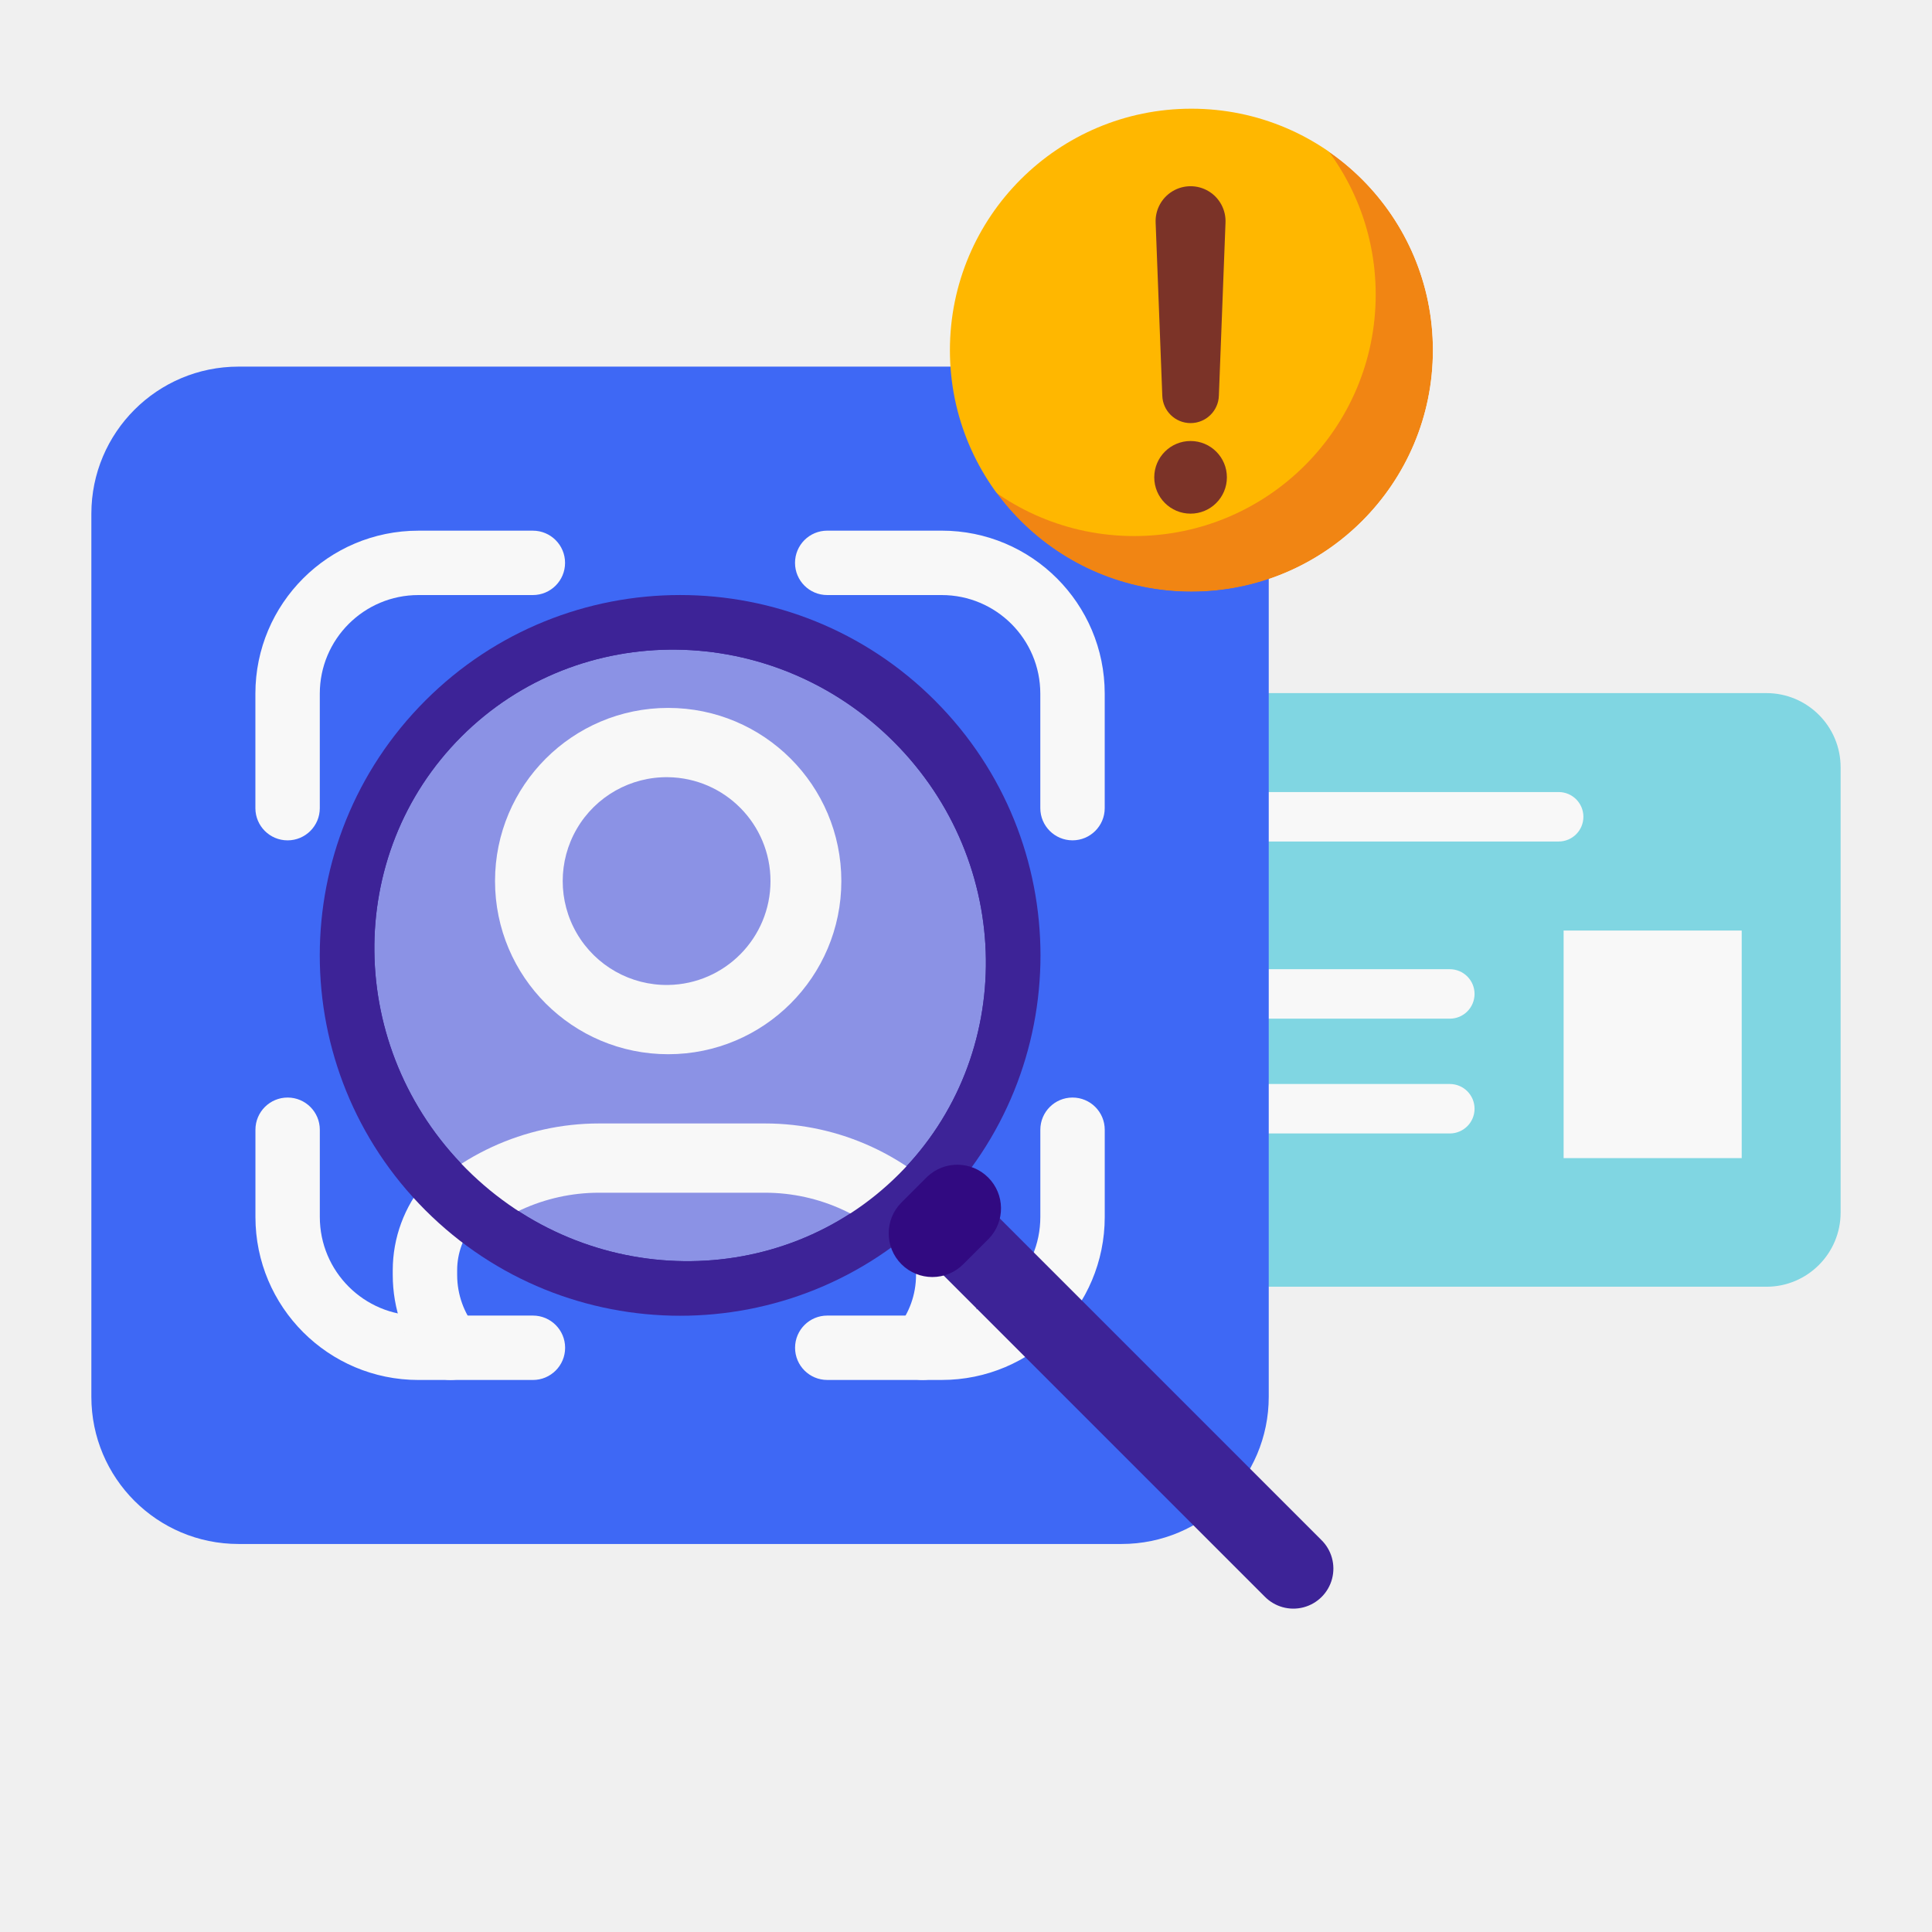
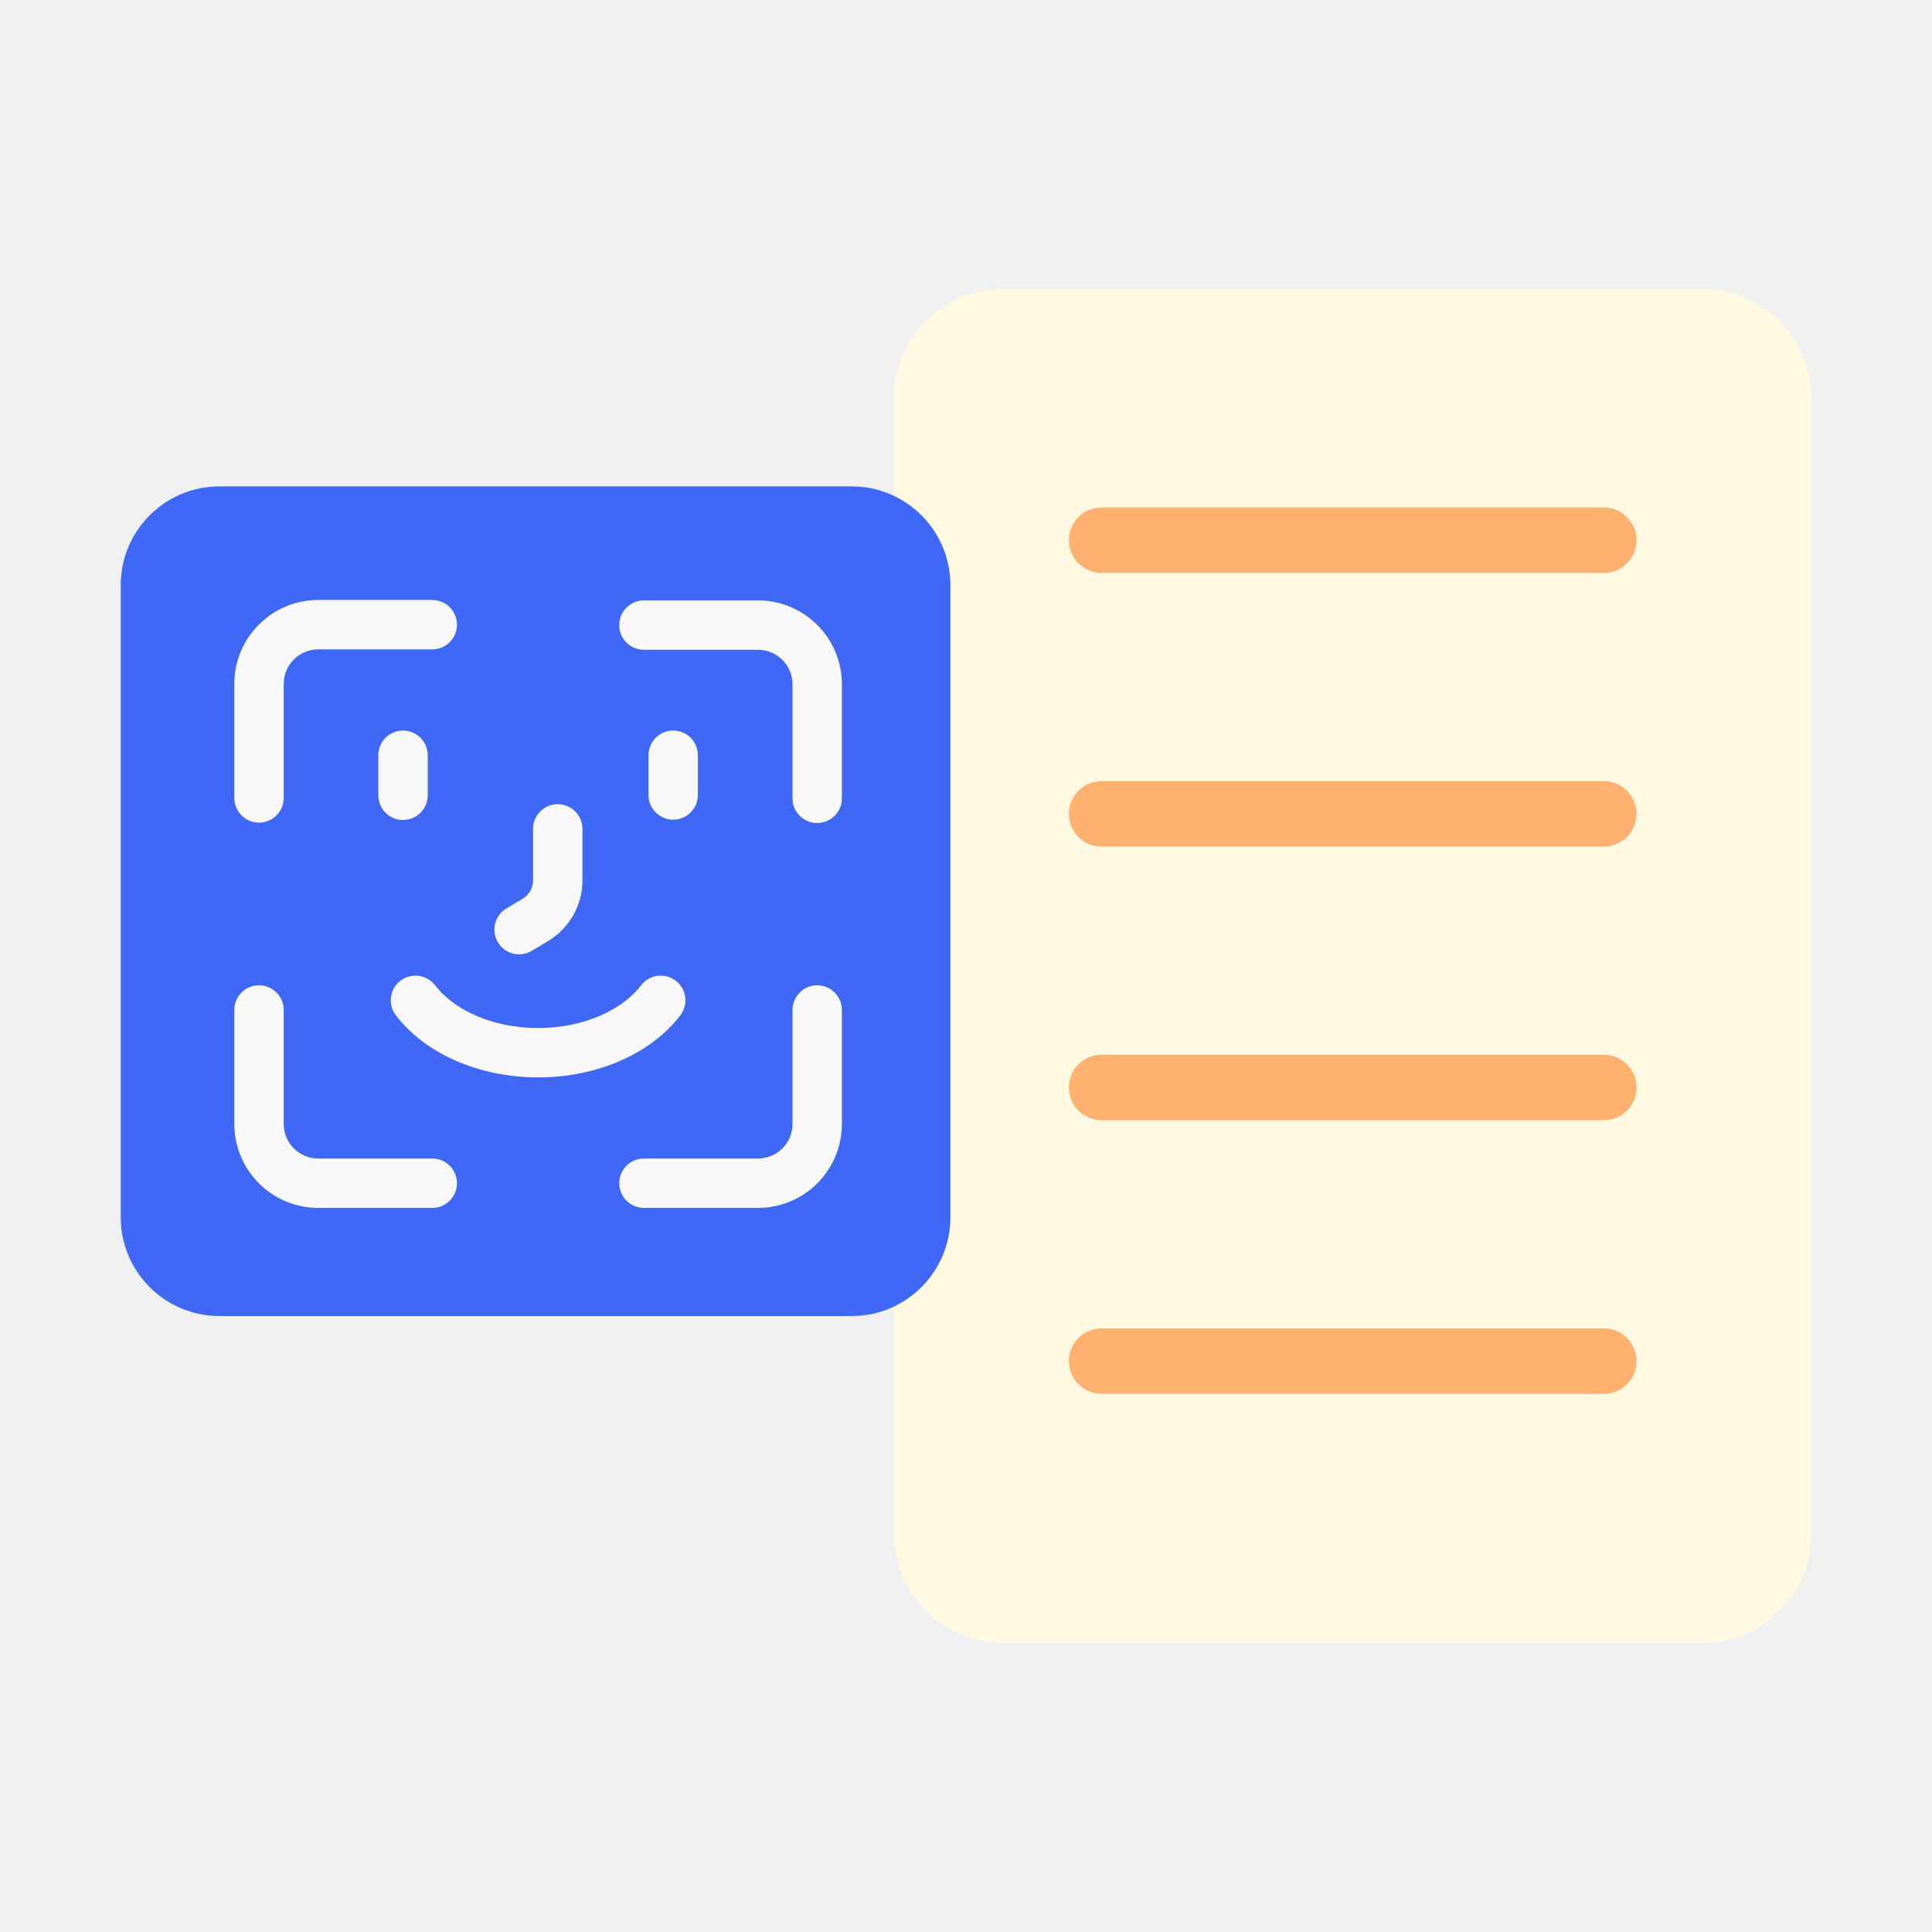
<svg xmlns="http://www.w3.org/2000/svg" width="80" height="80" fill="none" class="persona-ilustration" viewBox="0 0 80 80">
  <g clip-path="url(#tcHFOqvgfoWKpx66Lp9gfmLb5o0HRrrHPndFUF7DN8o_a)">
-     <g clip-path="url(#tcHFOqvgfoWKpx66Lp9gfmLb5o0HRrrHPndFUF7DN8o_b)">
-       <rect width="37.281" height="24.581" x="38.935" y="28.7" fill="#80D6E2" rx="3.073" />
-       <path fill="#F8F8F8" d="M64.746 38.532h7.374v9.423h-7.374z" />
-       <rect width="16.387" height="2.048" x="49.178" y="32.797" fill="#F8F8F8" rx="1.024" />
-       <rect width="16.387" height="2.048" x="44.671" y="40.133" fill="#F8F8F8" rx="1.024" />
-       <rect width="16.387" height="2.048" x="44.671" y="44.886" fill="#F8F8F8" rx="1.024" />
-       <path fill="#3E68F5" d="M3.783 21.275a6.094 6.094 0 0 1 6.094-6.094h36.565a6.094 6.094 0 0 1 6.094 6.094v36.564a6.094 6.094 0 0 1-6.094 6.094H9.877a6.094 6.094 0 0 1-6.094-6.094z" />
-       <path fill="#F8F8F8" fill-rule="evenodd" d="M27.889 31.862a4.084 4.084 0 1 0 0 8.167 4.084 4.084 0 0 0 0-8.167m-6.75 4.083a6.75 6.75 0 1 1 13.5 0 6.75 6.75 0 0 1-13.5 0M17.326 24.64a4.084 4.084 0 0 0-4.084 4.084v4.74a1.333 1.333 0 1 1-2.667 0v-4.74a6.75 6.75 0 0 1 6.75-6.75h4.74a1.333 1.333 0 1 1 0 2.666zm15.594-1.333c0-.737.597-1.334 1.334-1.334h4.74a6.75 6.75 0 0 1 6.75 6.75v4.74a1.333 1.333 0 0 1-2.667 0v-4.74a4.084 4.084 0 0 0-4.084-4.083h-4.74a1.333 1.333 0 0 1-1.333-1.333M11.91 45.447c.736 0 1.333.597 1.333 1.333v3.611a4.084 4.084 0 0 0 4.084 4.084h4.74a1.333 1.333 0 1 1 0 2.667h-4.74a6.75 6.75 0 0 1-6.75-6.75V46.78c0-.736.596-1.333 1.333-1.333m32.501 0c.737 0 1.334.597 1.334 1.333v3.611a6.75 6.75 0 0 1-6.75 6.75h-4.74a1.333 1.333 0 1 1 0-2.666h4.74a4.084 4.084 0 0 0 4.083-4.084v-3.61c0-.737.597-1.334 1.333-1.334" clip-rule="evenodd" />
-       <path fill="#F8F8F8" fill-rule="evenodd" d="M17.614 48.936a9.95 9.95 0 0 1 7.567-3.49h6.499a9.95 9.95 0 0 1 7.567 3.49 5.64 5.64 0 0 1 1.35 3.662v.19c0 1.458-.507 2.8-1.354 3.855a1.333 1.333 0 1 1-2.08-1.67c.481-.599.768-1.356.768-2.184v-.19c0-.709-.253-1.393-.712-1.932a7.28 7.28 0 0 0-5.54-2.554h-6.498a7.28 7.28 0 0 0-5.539 2.554 2.98 2.98 0 0 0-.712 1.931v.19c0 .829.287 1.586.767 2.185a1.333 1.333 0 1 1-2.08 1.67 6.14 6.14 0 0 1-1.354-3.854v-.19c0-1.343.48-2.642 1.351-3.663" clip-rule="evenodd" />
-       <path fill="#3D2397" d="M52.365 66.107a1.658 1.658 0 1 0 2.344-2.345l-13.65-13.65a1.658 1.658 0 0 0-2.345 2.344z" />
-       <path fill="#3D2397" d="M38.714 29.01c5.827 5.827 5.827 15.275 0 21.102s-15.275 5.827-21.102 0c-5.828-5.828-5.828-15.275 0-21.103 5.827-5.827 15.275-5.827 21.102 0" />
-       <path fill="#310A81" d="M37.328 52.35a1.81 1.81 0 0 1 0-2.558l1.066-1.065a1.809 1.809 0 0 1 2.558 2.557l-1.066 1.066a1.81 1.81 0 0 1-2.558 0" />
-       <mask id="tcHFOqvgfoWKpx66Lp9gfmLb5o0HRrrHPndFUF7DN8o_c" width="26" height="27" x="15" y="26" maskUnits="userSpaceOnUse" style="mask-type:alpha">
-         <path fill="#F9F9F9" d="M37.009 30.715c5.003 5.003 5.098 13.02.213 17.905-4.886 4.885-12.902 4.79-17.905-.213s-5.099-13.02-.213-17.905c4.885-4.886 12.901-4.79 17.905.213" />
-       </mask>
-       <g mask="url(#tcHFOqvgfoWKpx66Lp9gfmLb5o0HRrrHPndFUF7DN8o_c)">
-         <path fill="#A6B7FF" d="M37.009 30.715c5.003 5.003 5.098 13.02.213 17.905-4.886 4.885-12.902 4.79-17.905-.213s-5.099-13.02-.213-17.905c4.885-4.886 12.901-4.79 17.905.213" opacity=".75" />
-         <path fill="#F8F8F8" fill-rule="evenodd" d="M27.668 32.182a4.302 4.302 0 1 0 0 8.603 4.302 4.302 0 0 0 0-8.603m-7.17 4.301a7.17 7.17 0 1 1 14.34 0 7.17 7.17 0 0 1-14.34 0M16.483 25.627a4.3 4.3 0 0 0-4.302 4.302v5.018a1.434 1.434 0 0 1-2.867 0V29.93a7.17 7.17 0 0 1 7.17-7.17h5.018a1.434 1.434 0 1 1 0 2.868zm16.49-1.434c0-.792.642-1.434 1.434-1.434h5.019a7.17 7.17 0 0 1 7.169 7.17v5.018a1.434 1.434 0 1 1-2.868 0V29.93a4.3 4.3 0 0 0-4.301-4.302h-5.02a1.434 1.434 0 0 1-1.433-1.434m-22.225 23.42c.792 0 1.434.642 1.434 1.434v3.824a4.3 4.3 0 0 0 4.301 4.302h5.019a1.434 1.434 0 1 1 0 2.868h-5.019a7.17 7.17 0 0 1-7.17-7.17v-3.824c0-.791.643-1.433 1.435-1.433m34.413 0c.792 0 1.434.642 1.434 1.434v3.824a7.17 7.17 0 0 1-7.17 7.17h-5.018a1.434 1.434 0 0 1 0-2.868h5.019a4.3 4.3 0 0 0 4.301-4.302v-3.824c0-.791.642-1.433 1.434-1.433" clip-rule="evenodd" />
-         <path fill="#F8F8F8" fill-rule="evenodd" d="M16.772 50.224A10.56 10.56 0 0 1 24.8 46.52h6.88c3.09 0 6.024 1.353 8.03 3.703a6 6 0 0 1 1.435 3.892v.202a6.52 6.52 0 0 1-1.439 4.094 1.434 1.434 0 1 1-2.236-1.796c.506-.63.808-1.427.808-2.298v-.202c0-.744-.266-1.464-.75-2.03a7.69 7.69 0 0 0-5.847-2.697H24.8c-2.25 0-4.387.985-5.848 2.697a3.13 3.13 0 0 0-.749 2.03v.202c0 .871.302 1.669.807 2.298a1.434 1.434 0 0 1-2.235 1.796 6.52 6.52 0 0 1-1.44-4.094v-.202c0-1.427.51-2.807 1.436-3.892" clip-rule="evenodd" />
-       </g>
-       <mask id="tcHFOqvgfoWKpx66Lp9gfmLb5o0HRrrHPndFUF7DN8o_d" width="21" height="21" x="39" y="4" maskUnits="userSpaceOnUse" style="mask-type:alpha">
-         <path fill="#009444" d="M49.334 24.501c5.522 0 10-4.477 10-10s-4.478-10-10-10-10 4.477-10 10 4.477 10 10 10" />
-       </mask>
-       <g mask="url(#tcHFOqvgfoWKpx66Lp9gfmLb5o0HRrrHPndFUF7DN8o_d)">
-         <path fill="#F18513" d="M49.334 24.501c5.522 0 10-4.477 10-10s-4.478-10-10-10-10 4.477-10 10 4.477 10 10 10" />
-         <path fill="#FFB700" d="M46.965 22.197c5.522 0 10-4.477 10-10s-4.478-10-10-10-10 4.477-10 10 4.477 10 10 10" />
-         <circle cx="49.299" cy="19.765" r="1.504" fill="#7B3328" />
-         <path fill="#7B3328" d="M47.853 9.235a1.448 1.448 0 1 1 2.892 0l-.274 7.147a1.172 1.172 0 0 1-2.343 0z" />
-       </g>
-     </g>
+     <path fill="#FFF9E1" d="M37.028 16.493a4.52 4.52 0 0 1 4.52-4.52H70.48a4.52 4.52 0 0 1 4.52 4.52v47.013a4.52 4.52 0 0 1-4.52 4.52H41.55a4.52 4.52 0 0 1-4.521-4.52z" />
+     <path fill="#FFB26F" d="M44.26 22.37c0-.75.607-1.357 1.356-1.357h20.795a1.356 1.356 0 0 1 0 2.712H45.616a1.356 1.356 0 0 1-1.356-1.356M44.26 33.7c0-.749.608-1.356 1.357-1.356H66.41a1.356 1.356 0 1 1 0 2.712H45.617A1.356 1.356 0 0 1 44.26 33.7M44.26 45.03c0-.748.607-1.356 1.356-1.356h20.795a1.356 1.356 0 0 1 0 2.713H45.616a1.356 1.356 0 0 1-1.356-1.356M44.26 56.361c0-.749.608-1.356 1.357-1.356H66.41a1.356 1.356 0 0 1 0 2.712H45.617a1.356 1.356 0 0 1-1.356-1.356" />
+     <path fill="#3E68F5" d="M5 24.23a4.09 4.09 0 0 1 4.09-4.09h26.174a4.09 4.09 0 0 1 4.09 4.09v26.175a4.09 4.09 0 0 1-4.09 4.09H9.09A4.09 4.09 0 0 1 5 50.404z" />
+     <path fill="#F8F8F8" fill-rule="evenodd" d="M23.095 33.3c.565 0 1.023.457 1.023 1.022v2.133a2.93 2.93 0 0 1-1.426 2.514l-.698.418a1.023 1.023 0 0 1-1.05-1.755l.698-.417a.89.89 0 0 0 .43-.76v-2.133c0-.565.458-1.023 1.023-1.023M27.876 30.25c.565 0 1.022.458 1.022 1.023v1.69a1.023 1.023 0 0 1-2.044 0v-1.69c0-.565.457-1.023 1.022-1.023M16.688 30.25c.565 0 1.023.458 1.023 1.023v1.69a1.023 1.023 0 0 1-2.045 0v-1.69c0-.565.458-1.023 1.022-1.023M27.981 40.609c.449.343.534.984.191 1.433-1.224 1.602-3.462 2.571-5.89 2.571s-4.665-.97-5.89-2.57a1.022 1.022 0 0 1 1.625-1.243c.754.986 2.322 1.768 4.265 1.768s3.512-.782 4.266-1.768a1.023 1.023 0 0 1 1.433-.191M13.18 26.889c-.791 0-1.432.64-1.432 1.431v4.72a1.022 1.022 0 0 1-2.045 0v-4.72a3.476 3.476 0 0 1 3.476-3.476H17.9a1.022 1.022 0 0 1 0 2.045zM25.642 25.884c0-.565.457-1.023 1.022-1.023h4.72a3.476 3.476 0 0 1 3.477 3.476v4.72a1.022 1.022 0 1 1-2.045 0v-4.72c0-.79-.64-1.431-1.431-1.431h-4.721a1.02 1.02 0 0 1-1.022-1.022M33.839 40.798c.564 0 1.022.458 1.022 1.022v4.72a3.476 3.476 0 0 1-3.476 3.477h-4.721a1.022 1.022 0 0 1 0-2.045h4.72c.791 0 1.432-.64 1.432-1.431v-4.72c0-.565.458-1.023 1.023-1.023M10.726 40.798c.564 0 1.022.458 1.022 1.022v4.72c0 .791.64 1.432 1.431 1.432H17.9a1.022 1.022 0 0 1 0 2.045h-4.72a3.476 3.476 0 0 1-3.477-3.476v-4.72c0-.565.458-1.023 1.023-1.023" clip-rule="evenodd" />
  </g>
  <defs>
    <clipPath id="tcHFOqvgfoWKpx66Lp9gfmLb5o0HRrrHPndFUF7DN8o_a">
      <path fill="#fff" d="M0 0h80v80H0z" />
    </clipPath>
-     <clipPath id="tcHFOqvgfoWKpx66Lp9gfmLb5o0HRrrHPndFUF7DN8o_b">
-       <path fill="#fff" d="M0 0h80v80H0z" />
-     </clipPath>
  </defs>
</svg>
